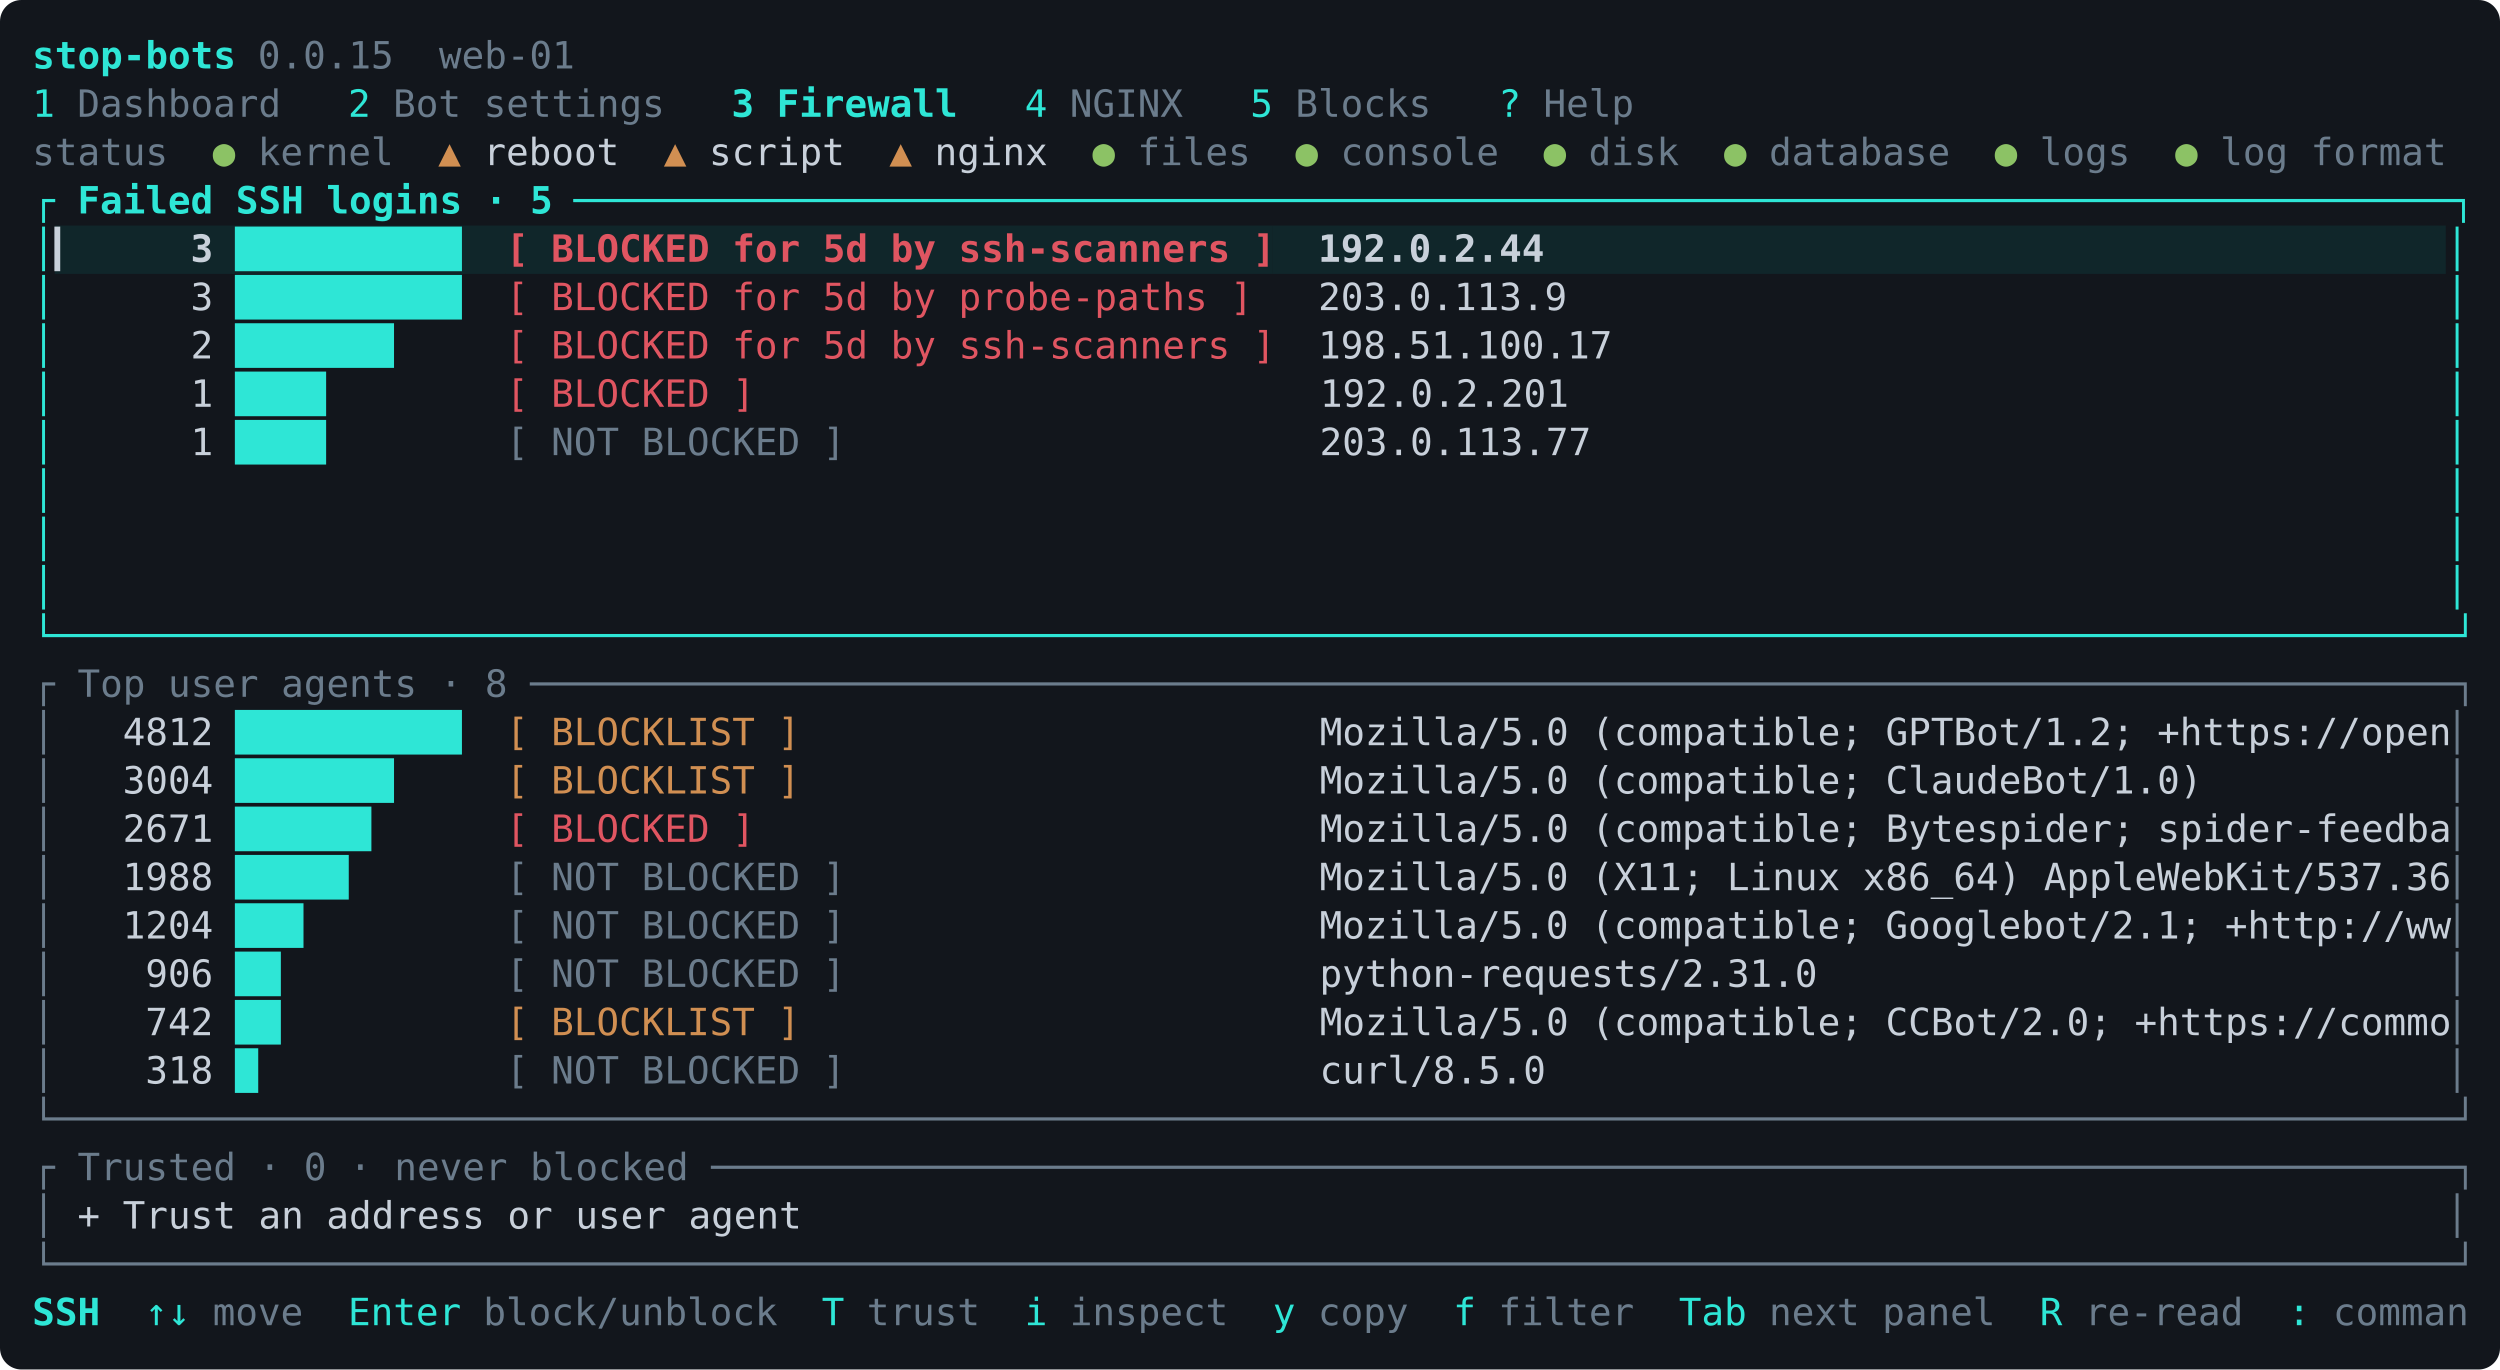
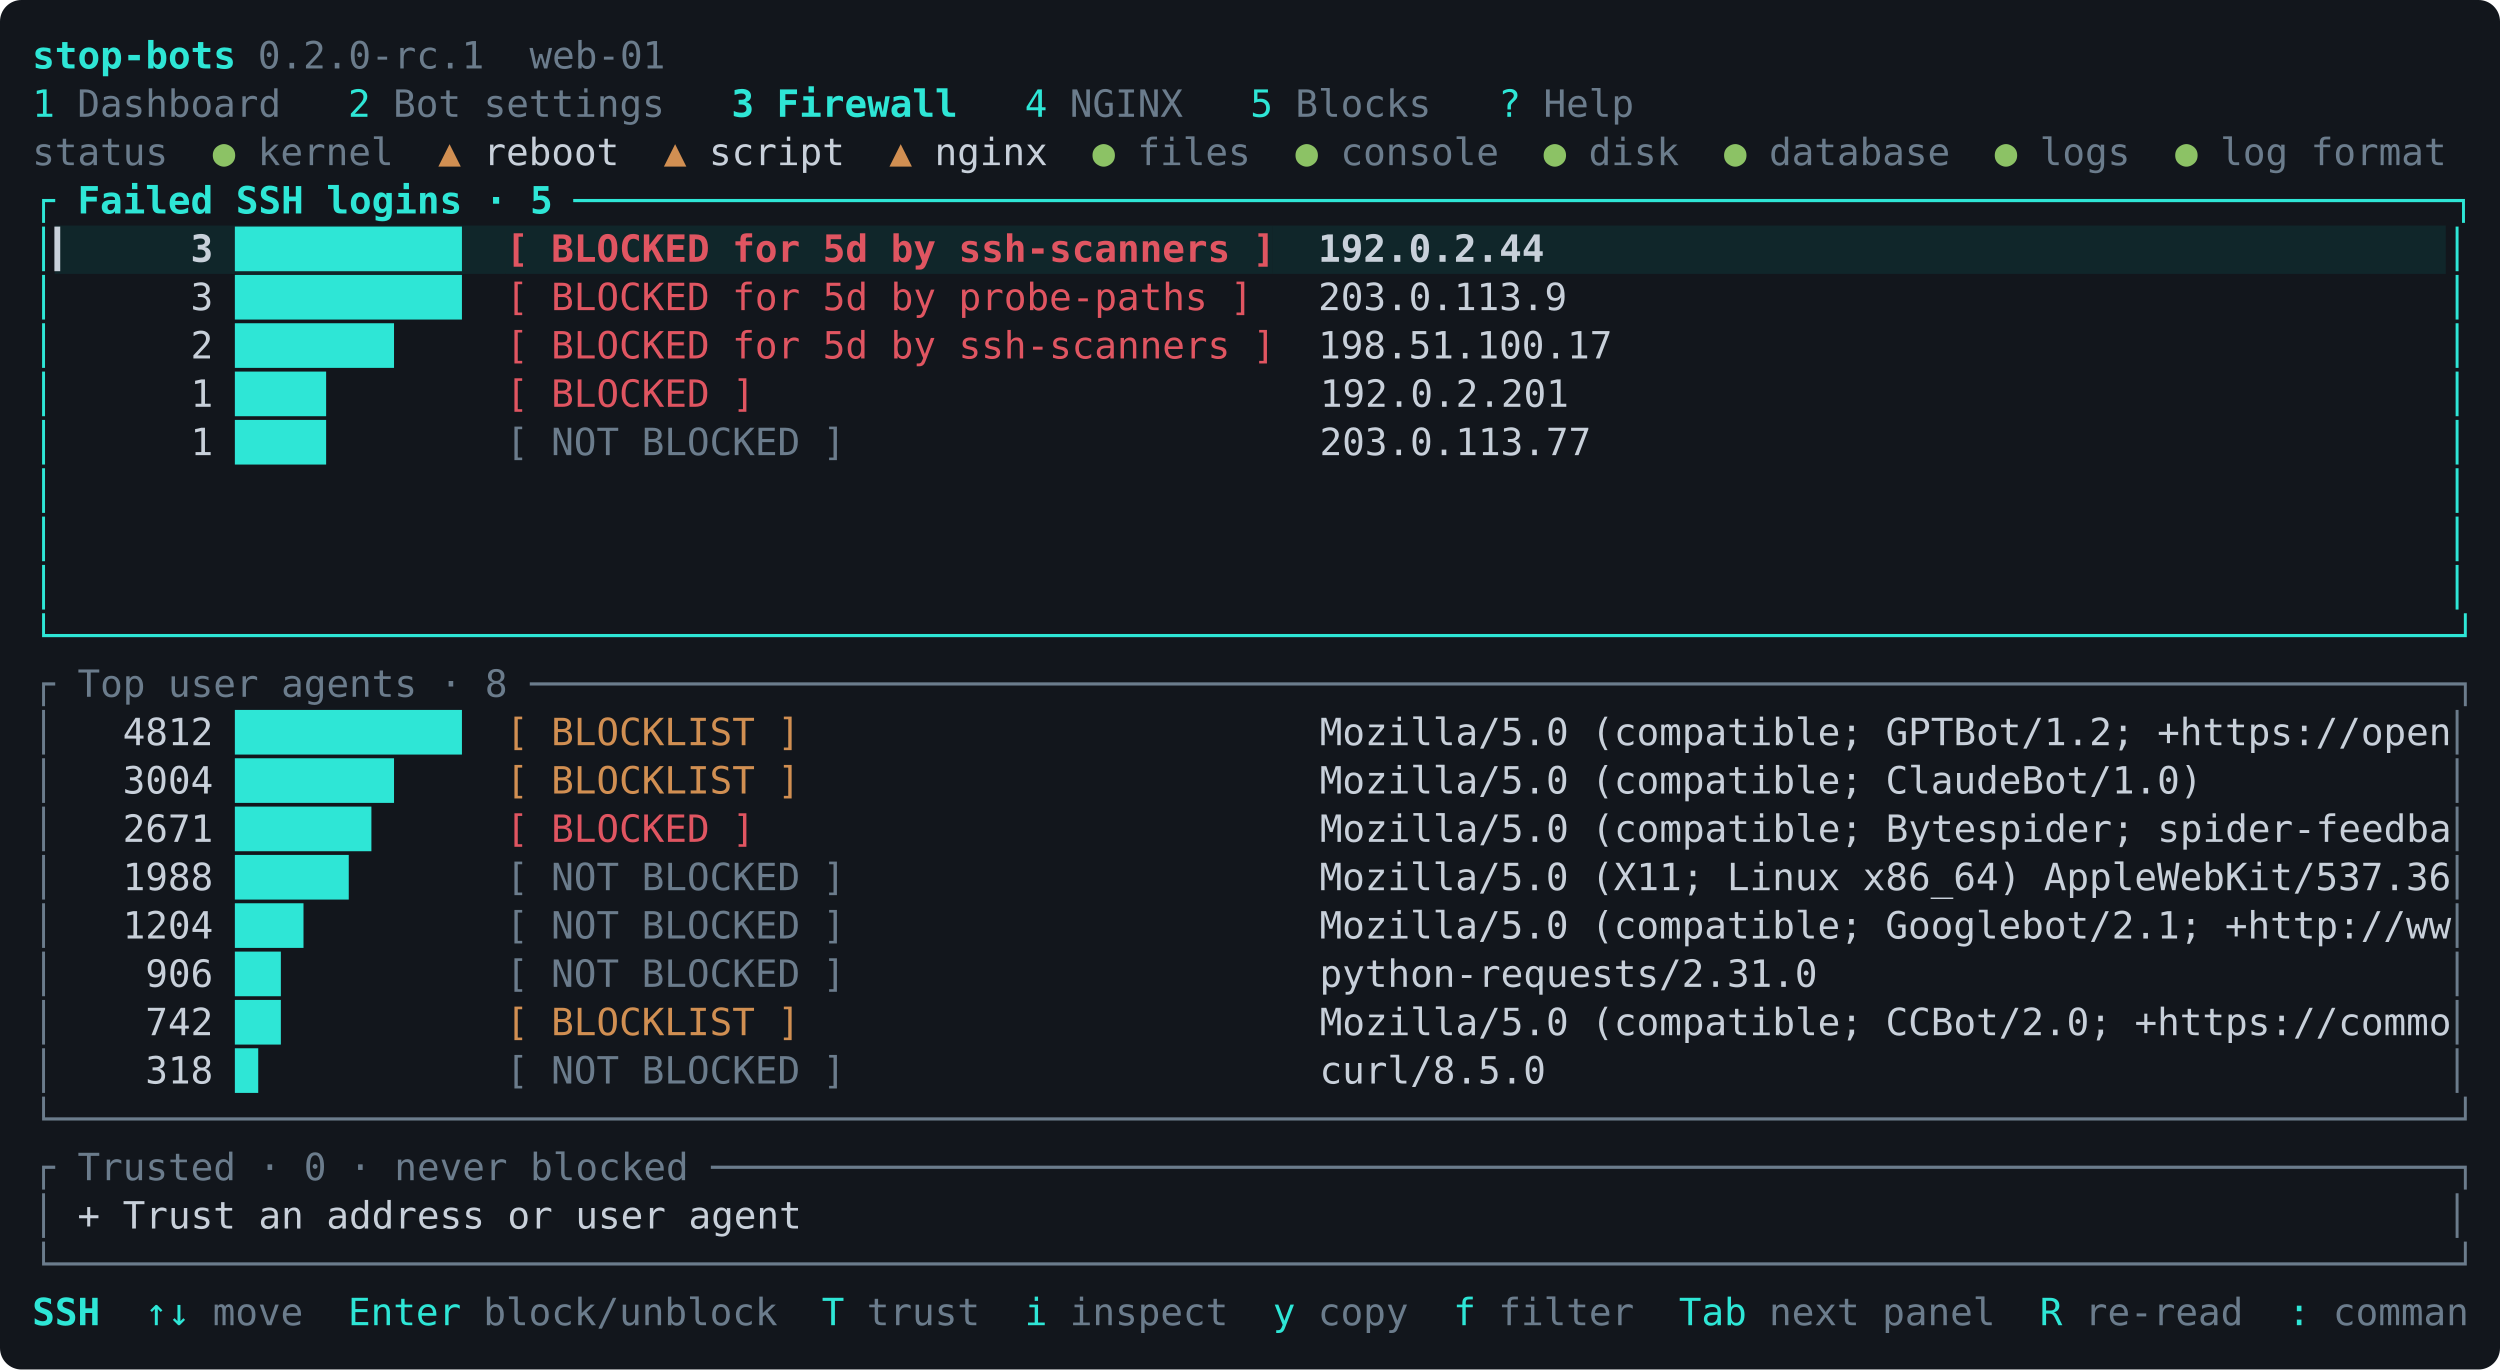
<svg xmlns="http://www.w3.org/2000/svg" viewBox="0 0 931 510" width="931" height="510" font-family="ui-monospace,SFMono-Regular,Menlo,Consolas,'DejaVu Sans Mono',monospace" font-size="14">
  <rect width="100%" height="100%" rx="8" fill="#12161c" />
  <rect x="20.4" y="84.0" width="67.2" height="18.0" fill="#10262a" />
  <rect x="87.6" y="84.0" width="84.0" height="18.0" fill="#10262a" />
  <rect x="171.6" y="84.0" width="16.8" height="18.0" fill="#10262a" />
  <rect x="188.4" y="84.0" width="285.6" height="18.0" fill="#10262a" />
  <rect x="474.0" y="84.0" width="436.8" height="18.0" fill="#10262a" />
  <text x="12.0" y="25.5" fill="#2ee6d6" textLength="75.6" lengthAdjust="spacingAndGlyphs" xml:space="preserve" font-weight="bold">stop-bots</text>
-   <text x="87.6" y="25.5" fill="#6b7c8c" textLength="126.0" lengthAdjust="spacingAndGlyphs" xml:space="preserve"> 0.0.15  web-01</text>
+   <text x="87.6" y="25.5" fill="#6b7c8c" textLength="159.6" lengthAdjust="spacingAndGlyphs" xml:space="preserve"> 0.2.0-rc.1  web-01</text>
  <text x="12.0" y="43.5" fill="#2ee6d6" textLength="8.4" lengthAdjust="spacingAndGlyphs" xml:space="preserve">1</text>
  <text x="28.8" y="43.5" fill="#6b7c8c" textLength="75.6" lengthAdjust="spacingAndGlyphs" xml:space="preserve">Dashboard</text>
  <text x="129.6" y="43.5" fill="#2ee6d6" textLength="8.4" lengthAdjust="spacingAndGlyphs" xml:space="preserve">2</text>
  <text x="146.4" y="43.5" fill="#6b7c8c" textLength="100.8" lengthAdjust="spacingAndGlyphs" xml:space="preserve">Bot settings</text>
  <text x="272.4" y="43.5" fill="#2ee6d6" textLength="8.4" lengthAdjust="spacingAndGlyphs" xml:space="preserve" font-weight="bold">3</text>
  <text x="289.2" y="43.5" fill="#2ee6d6" textLength="67.2" lengthAdjust="spacingAndGlyphs" xml:space="preserve" font-weight="bold">Firewall</text>
  <text x="381.6" y="43.5" fill="#2ee6d6" textLength="8.4" lengthAdjust="spacingAndGlyphs" xml:space="preserve">4</text>
  <text x="398.4" y="43.5" fill="#6b7c8c" textLength="42.0" lengthAdjust="spacingAndGlyphs" xml:space="preserve">NGINX</text>
  <text x="465.6" y="43.5" fill="#2ee6d6" textLength="8.4" lengthAdjust="spacingAndGlyphs" xml:space="preserve">5</text>
  <text x="482.4" y="43.5" fill="#6b7c8c" textLength="50.4" lengthAdjust="spacingAndGlyphs" xml:space="preserve">Blocks</text>
  <text x="558.0" y="43.5" fill="#2ee6d6" textLength="8.4" lengthAdjust="spacingAndGlyphs" xml:space="preserve">?</text>
  <text x="574.8" y="43.5" fill="#6b7c8c" textLength="33.6" lengthAdjust="spacingAndGlyphs" xml:space="preserve">Help</text>
  <text x="12.0" y="61.5" fill="#6b7c8c" textLength="50.4" lengthAdjust="spacingAndGlyphs" xml:space="preserve">status</text>
  <text x="79.2" y="61.5" fill="#8cc265" textLength="8.4" lengthAdjust="spacingAndGlyphs" xml:space="preserve">●</text>
  <text x="96.0" y="61.5" fill="#6b7c8c" textLength="50.4" lengthAdjust="spacingAndGlyphs" xml:space="preserve">kernel</text>
  <text x="163.2" y="61.5" fill="#d18f52" textLength="8.4" lengthAdjust="spacingAndGlyphs" xml:space="preserve">▲</text>
  <text x="171.6" y="61.5" fill="#c8d0da" textLength="75.6" lengthAdjust="spacingAndGlyphs" xml:space="preserve"> reboot  </text>
  <text x="247.2" y="61.5" fill="#d18f52" textLength="8.4" lengthAdjust="spacingAndGlyphs" xml:space="preserve">▲</text>
  <text x="255.6" y="61.5" fill="#c8d0da" textLength="75.6" lengthAdjust="spacingAndGlyphs" xml:space="preserve"> script  </text>
  <text x="331.2" y="61.5" fill="#d18f52" textLength="8.4" lengthAdjust="spacingAndGlyphs" xml:space="preserve">▲</text>
  <text x="339.6" y="61.5" fill="#c8d0da" textLength="67.2" lengthAdjust="spacingAndGlyphs" xml:space="preserve"> nginx  </text>
  <text x="406.8" y="61.5" fill="#8cc265" textLength="8.4" lengthAdjust="spacingAndGlyphs" xml:space="preserve">●</text>
  <text x="423.6" y="61.5" fill="#6b7c8c" textLength="42.0" lengthAdjust="spacingAndGlyphs" xml:space="preserve">files</text>
  <text x="482.4" y="61.5" fill="#8cc265" textLength="8.4" lengthAdjust="spacingAndGlyphs" xml:space="preserve">●</text>
  <text x="499.2" y="61.5" fill="#6b7c8c" textLength="58.8" lengthAdjust="spacingAndGlyphs" xml:space="preserve">console</text>
  <text x="574.8" y="61.5" fill="#8cc265" textLength="8.4" lengthAdjust="spacingAndGlyphs" xml:space="preserve">●</text>
  <text x="591.6" y="61.5" fill="#6b7c8c" textLength="33.6" lengthAdjust="spacingAndGlyphs" xml:space="preserve">disk</text>
  <text x="642.0" y="61.5" fill="#8cc265" textLength="8.4" lengthAdjust="spacingAndGlyphs" xml:space="preserve">●</text>
  <text x="658.8" y="61.5" fill="#6b7c8c" textLength="67.2" lengthAdjust="spacingAndGlyphs" xml:space="preserve">database</text>
  <text x="742.8" y="61.5" fill="#8cc265" textLength="8.4" lengthAdjust="spacingAndGlyphs" xml:space="preserve">●</text>
  <text x="759.6" y="61.5" fill="#6b7c8c" textLength="33.6" lengthAdjust="spacingAndGlyphs" xml:space="preserve">logs</text>
  <text x="810.0" y="61.5" fill="#8cc265" textLength="8.4" lengthAdjust="spacingAndGlyphs" xml:space="preserve">●</text>
  <text x="826.8" y="61.5" fill="#6b7c8c" textLength="84.0" lengthAdjust="spacingAndGlyphs" xml:space="preserve">log format</text>
  <text x="12.0" y="79.5" fill="#2ee6d6" textLength="8.4" lengthAdjust="spacingAndGlyphs" xml:space="preserve">┌</text>
  <text x="20.4" y="79.5" fill="#2ee6d6" textLength="193.2" lengthAdjust="spacingAndGlyphs" xml:space="preserve" font-weight="bold"> Failed SSH logins · 5 </text>
  <text x="213.6" y="79.5" fill="#2ee6d6" textLength="705.6" lengthAdjust="spacingAndGlyphs" xml:space="preserve">───────────────────────────────────────────────────────────────────────────────────┐</text>
  <text x="12.0" y="97.5" fill="#2ee6d6" textLength="8.4" lengthAdjust="spacingAndGlyphs" xml:space="preserve">│</text>
  <text x="20.4" y="97.5" fill="#c8d0da" textLength="67.2" lengthAdjust="spacingAndGlyphs" xml:space="preserve" font-weight="bold">▎     3 </text>
  <text x="87.6" y="97.5" fill="#2ee6d6" textLength="84.0" lengthAdjust="spacingAndGlyphs" xml:space="preserve" font-weight="bold">██████████</text>
  <text x="188.4" y="97.5" fill="#e05561" textLength="285.6" lengthAdjust="spacingAndGlyphs" xml:space="preserve" font-weight="bold">[ BLOCKED for 5d by ssh-scanners ]</text>
  <text x="474.0" y="97.5" fill="#c8d0da" textLength="436.8" lengthAdjust="spacingAndGlyphs" xml:space="preserve" font-weight="bold">  192.0.2.44                                        </text>
  <text x="910.8" y="97.5" fill="#2ee6d6" textLength="8.4" lengthAdjust="spacingAndGlyphs" xml:space="preserve">│</text>
  <text x="12.0" y="115.5" fill="#2ee6d6" textLength="8.4" lengthAdjust="spacingAndGlyphs" xml:space="preserve">│</text>
  <text x="20.4" y="115.5" fill="#c8d0da" textLength="67.2" lengthAdjust="spacingAndGlyphs" xml:space="preserve">      3 </text>
  <text x="87.6" y="115.5" fill="#2ee6d6" textLength="84.0" lengthAdjust="spacingAndGlyphs" xml:space="preserve">██████████</text>
  <text x="188.4" y="115.5" fill="#e05561" textLength="277.2" lengthAdjust="spacingAndGlyphs" xml:space="preserve">[ BLOCKED for 5d by probe-paths ]</text>
  <text x="465.6" y="115.5" fill="#c8d0da" textLength="445.2" lengthAdjust="spacingAndGlyphs" xml:space="preserve">   203.0.113.9                                       </text>
  <text x="910.8" y="115.5" fill="#2ee6d6" textLength="8.4" lengthAdjust="spacingAndGlyphs" xml:space="preserve">│</text>
  <text x="12.0" y="133.5" fill="#2ee6d6" textLength="8.4" lengthAdjust="spacingAndGlyphs" xml:space="preserve">│</text>
  <text x="20.4" y="133.5" fill="#c8d0da" textLength="67.2" lengthAdjust="spacingAndGlyphs" xml:space="preserve">      2 </text>
  <text x="87.6" y="133.5" fill="#2ee6d6" textLength="84.0" lengthAdjust="spacingAndGlyphs" xml:space="preserve">███████   </text>
  <text x="188.4" y="133.5" fill="#e05561" textLength="285.6" lengthAdjust="spacingAndGlyphs" xml:space="preserve">[ BLOCKED for 5d by ssh-scanners ]</text>
  <text x="474.0" y="133.5" fill="#c8d0da" textLength="436.8" lengthAdjust="spacingAndGlyphs" xml:space="preserve">  198.51.100.17                                     </text>
  <text x="910.8" y="133.5" fill="#2ee6d6" textLength="8.4" lengthAdjust="spacingAndGlyphs" xml:space="preserve">│</text>
  <text x="12.0" y="151.5" fill="#2ee6d6" textLength="8.4" lengthAdjust="spacingAndGlyphs" xml:space="preserve">│</text>
  <text x="20.4" y="151.5" fill="#c8d0da" textLength="67.2" lengthAdjust="spacingAndGlyphs" xml:space="preserve">      1 </text>
  <text x="87.6" y="151.5" fill="#2ee6d6" textLength="84.0" lengthAdjust="spacingAndGlyphs" xml:space="preserve">████      </text>
  <text x="188.4" y="151.5" fill="#e05561" textLength="92.4" lengthAdjust="spacingAndGlyphs" xml:space="preserve">[ BLOCKED ]</text>
  <text x="280.8" y="151.5" fill="#c8d0da" textLength="630.0" lengthAdjust="spacingAndGlyphs" xml:space="preserve">                         192.0.2.201                                       </text>
  <text x="910.8" y="151.5" fill="#2ee6d6" textLength="8.4" lengthAdjust="spacingAndGlyphs" xml:space="preserve">│</text>
  <text x="12.0" y="169.5" fill="#2ee6d6" textLength="8.4" lengthAdjust="spacingAndGlyphs" xml:space="preserve">│</text>
  <text x="20.4" y="169.5" fill="#c8d0da" textLength="67.2" lengthAdjust="spacingAndGlyphs" xml:space="preserve">      1 </text>
  <text x="87.6" y="169.5" fill="#2ee6d6" textLength="84.0" lengthAdjust="spacingAndGlyphs" xml:space="preserve">████      </text>
  <text x="188.4" y="169.5" fill="#6b7c8c" textLength="126.0" lengthAdjust="spacingAndGlyphs" xml:space="preserve">[ NOT BLOCKED ]</text>
  <text x="314.4" y="169.5" fill="#c8d0da" textLength="596.4" lengthAdjust="spacingAndGlyphs" xml:space="preserve">                     203.0.113.77                                      </text>
  <text x="910.8" y="169.5" fill="#2ee6d6" textLength="8.4" lengthAdjust="spacingAndGlyphs" xml:space="preserve">│</text>
  <text x="12.0" y="187.5" fill="#2ee6d6" textLength="8.4" lengthAdjust="spacingAndGlyphs" xml:space="preserve">│</text>
  <text x="910.8" y="187.5" fill="#2ee6d6" textLength="8.4" lengthAdjust="spacingAndGlyphs" xml:space="preserve">│</text>
  <text x="12.0" y="205.5" fill="#2ee6d6" textLength="8.4" lengthAdjust="spacingAndGlyphs" xml:space="preserve">│</text>
  <text x="910.8" y="205.5" fill="#2ee6d6" textLength="8.4" lengthAdjust="spacingAndGlyphs" xml:space="preserve">│</text>
  <text x="12.0" y="223.5" fill="#2ee6d6" textLength="8.4" lengthAdjust="spacingAndGlyphs" xml:space="preserve">│</text>
  <text x="910.8" y="223.5" fill="#2ee6d6" textLength="8.4" lengthAdjust="spacingAndGlyphs" xml:space="preserve">│</text>
  <text x="12.0" y="241.5" fill="#2ee6d6" textLength="907.2" lengthAdjust="spacingAndGlyphs" xml:space="preserve">└──────────────────────────────────────────────────────────────────────────────────────────────────────────┘</text>
  <text x="12.0" y="259.5" fill="#6b7c8c" textLength="907.2" lengthAdjust="spacingAndGlyphs" xml:space="preserve">┌ Top user agents · 8 ─────────────────────────────────────────────────────────────────────────────────────┐</text>
  <text x="12.0" y="277.5" fill="#6b7c8c" textLength="8.4" lengthAdjust="spacingAndGlyphs" xml:space="preserve">│</text>
  <text x="20.4" y="277.5" fill="#c8d0da" textLength="67.2" lengthAdjust="spacingAndGlyphs" xml:space="preserve">   4812 </text>
  <text x="87.6" y="277.5" fill="#2ee6d6" textLength="84.0" lengthAdjust="spacingAndGlyphs" xml:space="preserve">██████████</text>
  <text x="188.4" y="277.5" fill="#d18f52" textLength="109.2" lengthAdjust="spacingAndGlyphs" xml:space="preserve">[ BLOCKLIST ]</text>
  <text x="297.6" y="277.5" fill="#c8d0da" textLength="613.2" lengthAdjust="spacingAndGlyphs" xml:space="preserve">                       Mozilla/5.0 (compatible; GPTBot/1.2; +https://open</text>
  <text x="910.8" y="277.5" fill="#6b7c8c" textLength="8.4" lengthAdjust="spacingAndGlyphs" xml:space="preserve">│</text>
  <text x="12.0" y="295.5" fill="#6b7c8c" textLength="8.4" lengthAdjust="spacingAndGlyphs" xml:space="preserve">│</text>
  <text x="20.4" y="295.5" fill="#c8d0da" textLength="67.2" lengthAdjust="spacingAndGlyphs" xml:space="preserve">   3004 </text>
  <text x="87.6" y="295.5" fill="#2ee6d6" textLength="84.0" lengthAdjust="spacingAndGlyphs" xml:space="preserve">███████   </text>
  <text x="188.4" y="295.5" fill="#d18f52" textLength="109.2" lengthAdjust="spacingAndGlyphs" xml:space="preserve">[ BLOCKLIST ]</text>
  <text x="297.6" y="295.5" fill="#c8d0da" textLength="613.2" lengthAdjust="spacingAndGlyphs" xml:space="preserve">                       Mozilla/5.0 (compatible; ClaudeBot/1.0)           </text>
  <text x="910.8" y="295.5" fill="#6b7c8c" textLength="8.4" lengthAdjust="spacingAndGlyphs" xml:space="preserve">│</text>
  <text x="12.0" y="313.5" fill="#6b7c8c" textLength="8.4" lengthAdjust="spacingAndGlyphs" xml:space="preserve">│</text>
  <text x="20.4" y="313.5" fill="#c8d0da" textLength="67.2" lengthAdjust="spacingAndGlyphs" xml:space="preserve">   2671 </text>
  <text x="87.6" y="313.5" fill="#2ee6d6" textLength="84.0" lengthAdjust="spacingAndGlyphs" xml:space="preserve">██████    </text>
  <text x="188.4" y="313.5" fill="#e05561" textLength="92.4" lengthAdjust="spacingAndGlyphs" xml:space="preserve">[ BLOCKED ]</text>
  <text x="280.8" y="313.5" fill="#c8d0da" textLength="630.0" lengthAdjust="spacingAndGlyphs" xml:space="preserve">                         Mozilla/5.0 (compatible; Bytespider; spider-feedba</text>
  <text x="910.8" y="313.5" fill="#6b7c8c" textLength="8.4" lengthAdjust="spacingAndGlyphs" xml:space="preserve">│</text>
  <text x="12.0" y="331.5" fill="#6b7c8c" textLength="8.4" lengthAdjust="spacingAndGlyphs" xml:space="preserve">│</text>
  <text x="20.4" y="331.5" fill="#c8d0da" textLength="67.2" lengthAdjust="spacingAndGlyphs" xml:space="preserve">   1988 </text>
  <text x="87.6" y="331.5" fill="#2ee6d6" textLength="84.0" lengthAdjust="spacingAndGlyphs" xml:space="preserve">█████     </text>
  <text x="188.4" y="331.5" fill="#6b7c8c" textLength="126.0" lengthAdjust="spacingAndGlyphs" xml:space="preserve">[ NOT BLOCKED ]</text>
  <text x="314.4" y="331.5" fill="#c8d0da" textLength="596.4" lengthAdjust="spacingAndGlyphs" xml:space="preserve">                     Mozilla/5.0 (X11; Linux x86_64) AppleWebKit/537.36</text>
  <text x="910.8" y="331.5" fill="#6b7c8c" textLength="8.4" lengthAdjust="spacingAndGlyphs" xml:space="preserve">│</text>
  <text x="12.0" y="349.5" fill="#6b7c8c" textLength="8.4" lengthAdjust="spacingAndGlyphs" xml:space="preserve">│</text>
  <text x="20.4" y="349.5" fill="#c8d0da" textLength="67.2" lengthAdjust="spacingAndGlyphs" xml:space="preserve">   1204 </text>
  <text x="87.6" y="349.5" fill="#2ee6d6" textLength="84.0" lengthAdjust="spacingAndGlyphs" xml:space="preserve">███       </text>
  <text x="188.4" y="349.5" fill="#6b7c8c" textLength="126.0" lengthAdjust="spacingAndGlyphs" xml:space="preserve">[ NOT BLOCKED ]</text>
  <text x="314.4" y="349.5" fill="#c8d0da" textLength="596.4" lengthAdjust="spacingAndGlyphs" xml:space="preserve">                     Mozilla/5.0 (compatible; Googlebot/2.1; +http://ww</text>
  <text x="910.8" y="349.5" fill="#6b7c8c" textLength="8.4" lengthAdjust="spacingAndGlyphs" xml:space="preserve">│</text>
  <text x="12.0" y="367.5" fill="#6b7c8c" textLength="8.4" lengthAdjust="spacingAndGlyphs" xml:space="preserve">│</text>
  <text x="20.4" y="367.5" fill="#c8d0da" textLength="67.2" lengthAdjust="spacingAndGlyphs" xml:space="preserve">    906 </text>
  <text x="87.6" y="367.5" fill="#2ee6d6" textLength="84.0" lengthAdjust="spacingAndGlyphs" xml:space="preserve">██        </text>
  <text x="188.4" y="367.5" fill="#6b7c8c" textLength="126.0" lengthAdjust="spacingAndGlyphs" xml:space="preserve">[ NOT BLOCKED ]</text>
  <text x="314.4" y="367.5" fill="#c8d0da" textLength="596.4" lengthAdjust="spacingAndGlyphs" xml:space="preserve">                     python-requests/2.31.0                            </text>
  <text x="910.8" y="367.5" fill="#6b7c8c" textLength="8.4" lengthAdjust="spacingAndGlyphs" xml:space="preserve">│</text>
  <text x="12.0" y="385.5" fill="#6b7c8c" textLength="8.4" lengthAdjust="spacingAndGlyphs" xml:space="preserve">│</text>
  <text x="20.4" y="385.5" fill="#c8d0da" textLength="67.2" lengthAdjust="spacingAndGlyphs" xml:space="preserve">    742 </text>
  <text x="87.6" y="385.5" fill="#2ee6d6" textLength="84.0" lengthAdjust="spacingAndGlyphs" xml:space="preserve">██        </text>
  <text x="188.4" y="385.5" fill="#d18f52" textLength="109.2" lengthAdjust="spacingAndGlyphs" xml:space="preserve">[ BLOCKLIST ]</text>
  <text x="297.6" y="385.5" fill="#c8d0da" textLength="613.2" lengthAdjust="spacingAndGlyphs" xml:space="preserve">                       Mozilla/5.0 (compatible; CCBot/2.0; +https://commo</text>
  <text x="910.8" y="385.5" fill="#6b7c8c" textLength="8.4" lengthAdjust="spacingAndGlyphs" xml:space="preserve">│</text>
  <text x="12.0" y="403.5" fill="#6b7c8c" textLength="8.4" lengthAdjust="spacingAndGlyphs" xml:space="preserve">│</text>
  <text x="20.4" y="403.5" fill="#c8d0da" textLength="67.2" lengthAdjust="spacingAndGlyphs" xml:space="preserve">    318 </text>
  <text x="87.6" y="403.5" fill="#2ee6d6" textLength="84.0" lengthAdjust="spacingAndGlyphs" xml:space="preserve">█         </text>
  <text x="188.4" y="403.5" fill="#6b7c8c" textLength="126.0" lengthAdjust="spacingAndGlyphs" xml:space="preserve">[ NOT BLOCKED ]</text>
  <text x="314.4" y="403.5" fill="#c8d0da" textLength="596.4" lengthAdjust="spacingAndGlyphs" xml:space="preserve">                     curl/8.5.0                                        </text>
  <text x="910.8" y="403.5" fill="#6b7c8c" textLength="8.4" lengthAdjust="spacingAndGlyphs" xml:space="preserve">│</text>
  <text x="12.0" y="421.5" fill="#6b7c8c" textLength="907.2" lengthAdjust="spacingAndGlyphs" xml:space="preserve">└──────────────────────────────────────────────────────────────────────────────────────────────────────────┘</text>
  <text x="12.0" y="439.5" fill="#6b7c8c" textLength="907.2" lengthAdjust="spacingAndGlyphs" xml:space="preserve">┌ Trusted · 0 · never blocked ─────────────────────────────────────────────────────────────────────────────┐</text>
  <text x="12.0" y="457.5" fill="#6b7c8c" textLength="8.4" lengthAdjust="spacingAndGlyphs" xml:space="preserve">│</text>
  <text x="20.4" y="457.5" fill="#c8d0da" textLength="890.4" lengthAdjust="spacingAndGlyphs" xml:space="preserve"> + Trust an address or user agent                                                                         </text>
  <text x="910.8" y="457.5" fill="#6b7c8c" textLength="8.4" lengthAdjust="spacingAndGlyphs" xml:space="preserve">│</text>
  <text x="12.0" y="475.5" fill="#6b7c8c" textLength="907.2" lengthAdjust="spacingAndGlyphs" xml:space="preserve">└──────────────────────────────────────────────────────────────────────────────────────────────────────────┘</text>
  <text x="12.0" y="493.5" fill="#2ee6d6" textLength="25.2" lengthAdjust="spacingAndGlyphs" xml:space="preserve" font-weight="bold">SSH</text>
  <text x="54.0" y="493.5" fill="#2ee6d6" textLength="16.8" lengthAdjust="spacingAndGlyphs" xml:space="preserve">↑↓</text>
  <text x="79.2" y="493.5" fill="#6b7c8c" textLength="33.6" lengthAdjust="spacingAndGlyphs" xml:space="preserve">move</text>
  <text x="129.6" y="493.5" fill="#2ee6d6" textLength="42.0" lengthAdjust="spacingAndGlyphs" xml:space="preserve">Enter</text>
  <text x="180.0" y="493.5" fill="#6b7c8c" textLength="109.2" lengthAdjust="spacingAndGlyphs" xml:space="preserve">block/unblock</text>
  <text x="306.0" y="493.5" fill="#2ee6d6" textLength="8.4" lengthAdjust="spacingAndGlyphs" xml:space="preserve">T</text>
  <text x="322.8" y="493.5" fill="#6b7c8c" textLength="42.0" lengthAdjust="spacingAndGlyphs" xml:space="preserve">trust</text>
  <text x="381.6" y="493.5" fill="#2ee6d6" textLength="8.4" lengthAdjust="spacingAndGlyphs" xml:space="preserve">i</text>
  <text x="398.4" y="493.5" fill="#6b7c8c" textLength="58.8" lengthAdjust="spacingAndGlyphs" xml:space="preserve">inspect</text>
  <text x="474.0" y="493.5" fill="#2ee6d6" textLength="8.4" lengthAdjust="spacingAndGlyphs" xml:space="preserve">y</text>
  <text x="490.8" y="493.5" fill="#6b7c8c" textLength="33.6" lengthAdjust="spacingAndGlyphs" xml:space="preserve">copy</text>
  <text x="541.2" y="493.5" fill="#2ee6d6" textLength="8.4" lengthAdjust="spacingAndGlyphs" xml:space="preserve">f</text>
  <text x="558.0" y="493.5" fill="#6b7c8c" textLength="50.4" lengthAdjust="spacingAndGlyphs" xml:space="preserve">filter</text>
  <text x="625.2" y="493.5" fill="#2ee6d6" textLength="25.2" lengthAdjust="spacingAndGlyphs" xml:space="preserve">Tab</text>
  <text x="658.8" y="493.5" fill="#6b7c8c" textLength="84.0" lengthAdjust="spacingAndGlyphs" xml:space="preserve">next panel</text>
  <text x="759.6" y="493.5" fill="#2ee6d6" textLength="8.4" lengthAdjust="spacingAndGlyphs" xml:space="preserve">R</text>
  <text x="776.4" y="493.5" fill="#6b7c8c" textLength="58.8" lengthAdjust="spacingAndGlyphs" xml:space="preserve">re-read</text>
  <text x="852.0" y="493.5" fill="#2ee6d6" textLength="8.4" lengthAdjust="spacingAndGlyphs" xml:space="preserve">:</text>
  <text x="868.8" y="493.5" fill="#6b7c8c" textLength="50.4" lengthAdjust="spacingAndGlyphs" xml:space="preserve">comman</text>
</svg>
